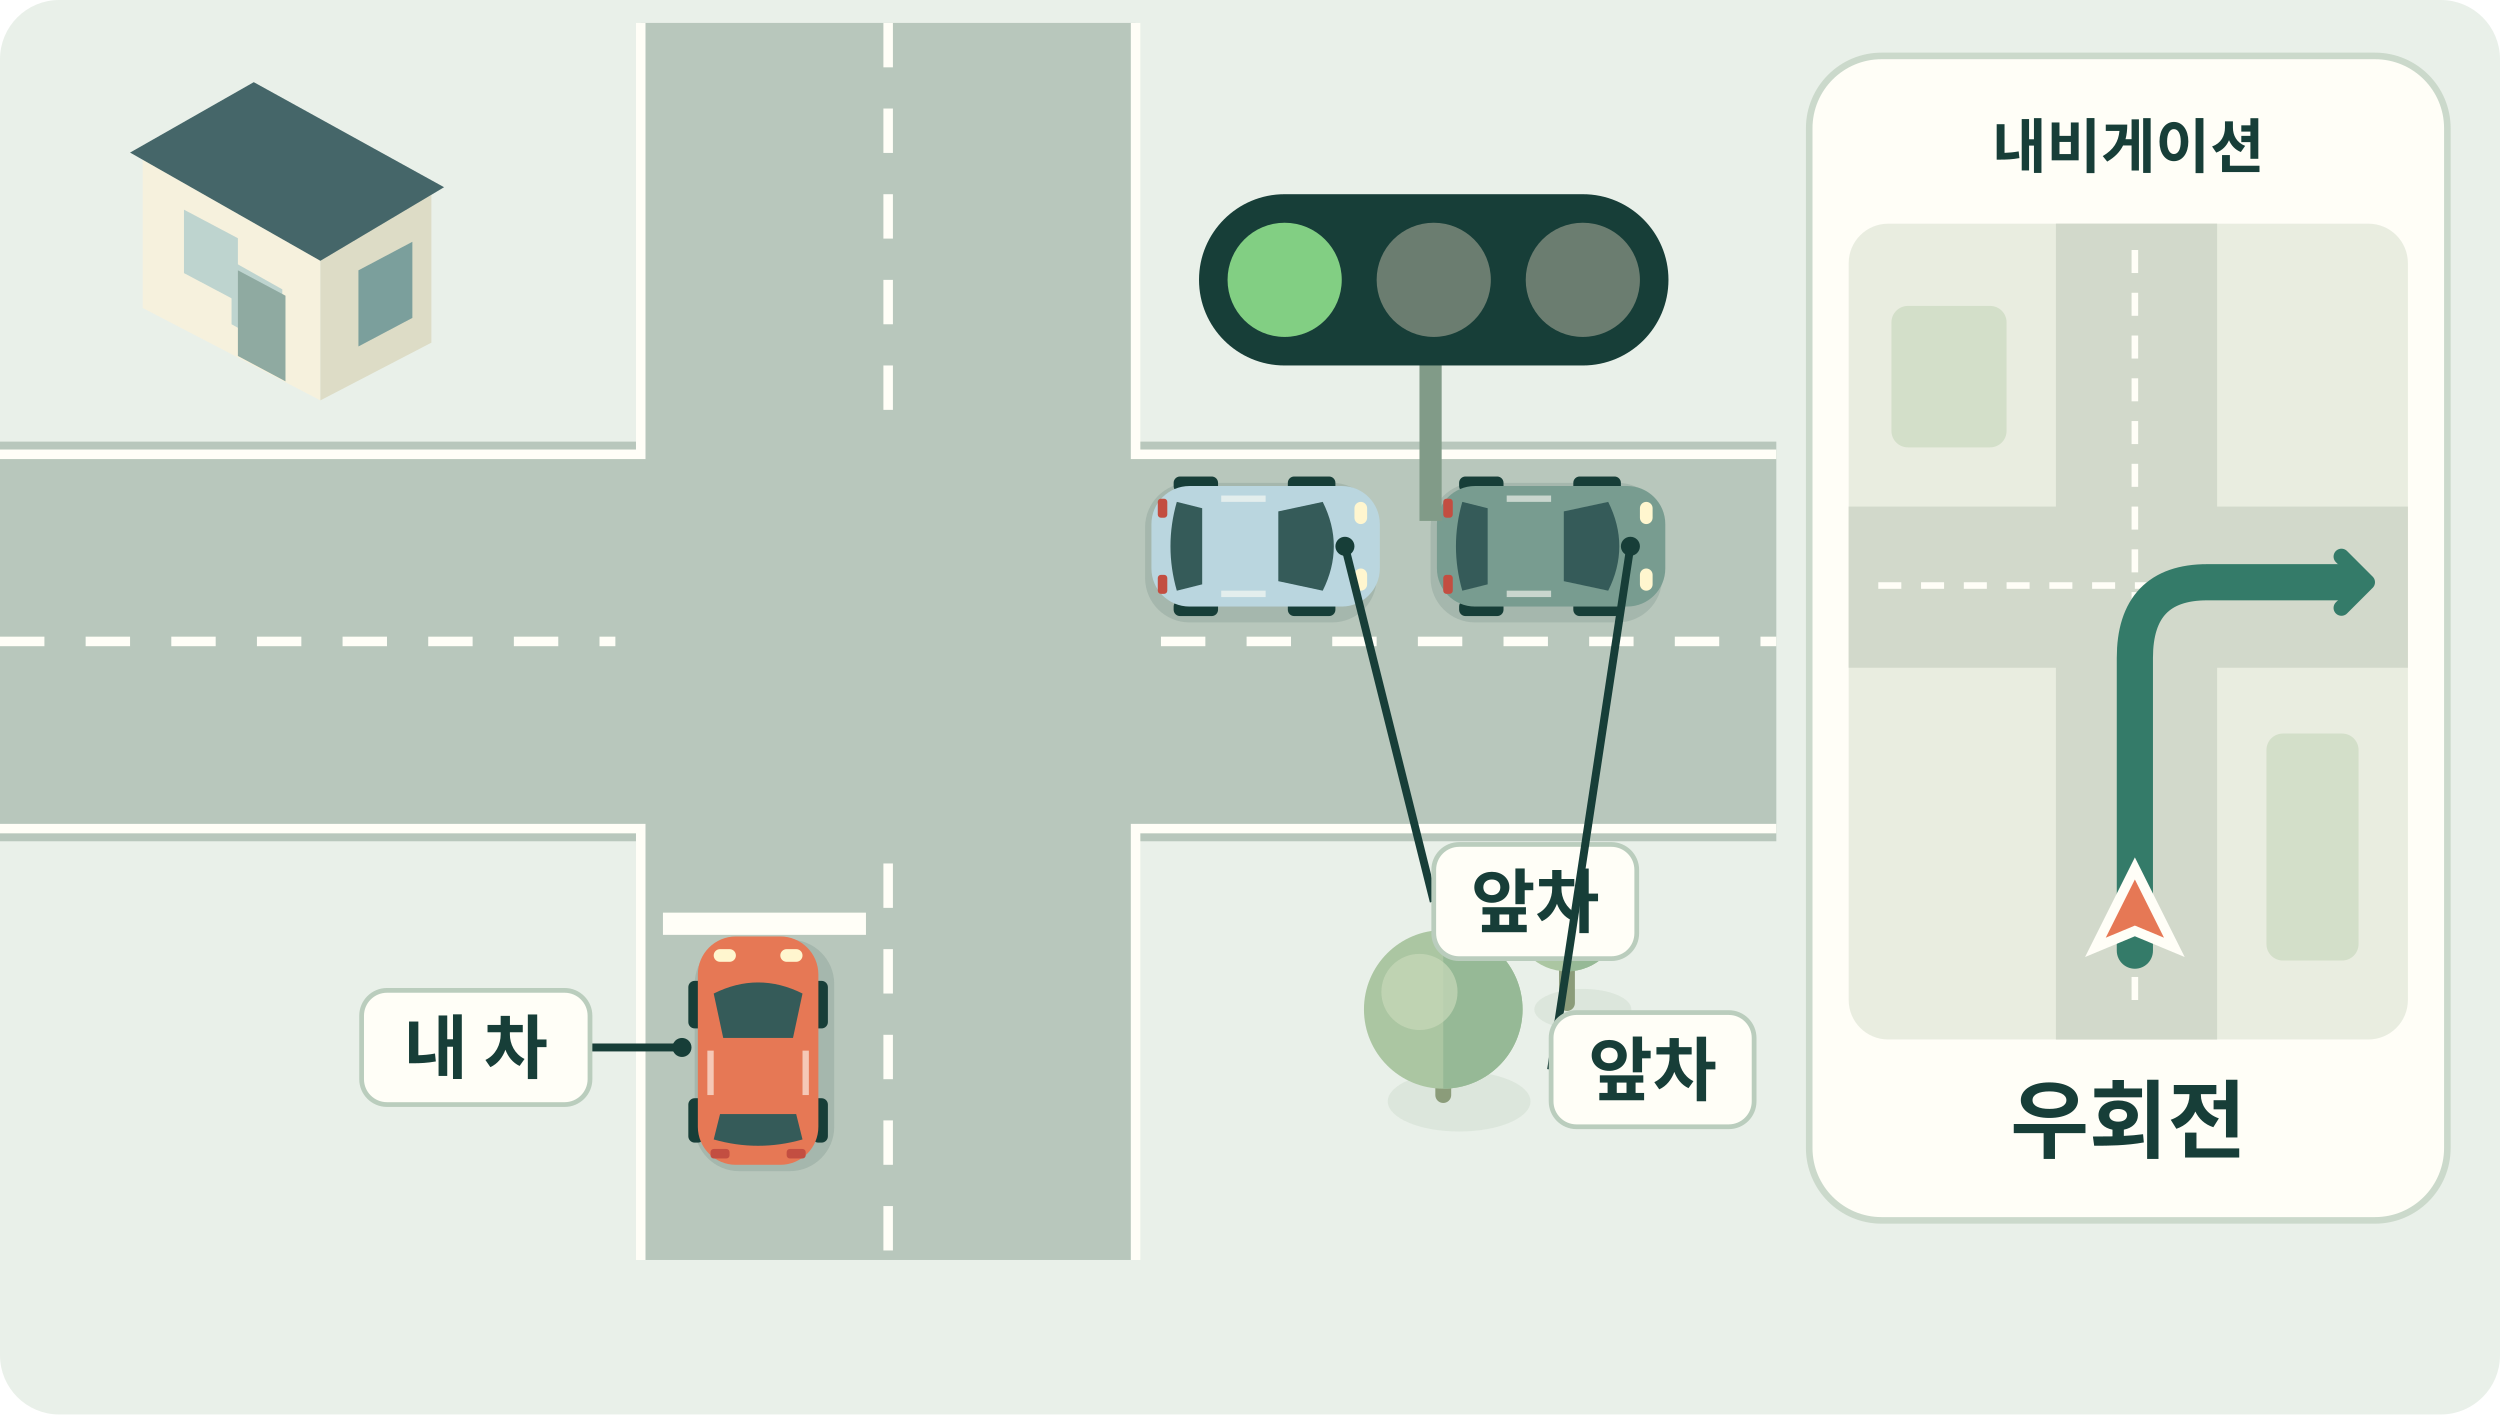
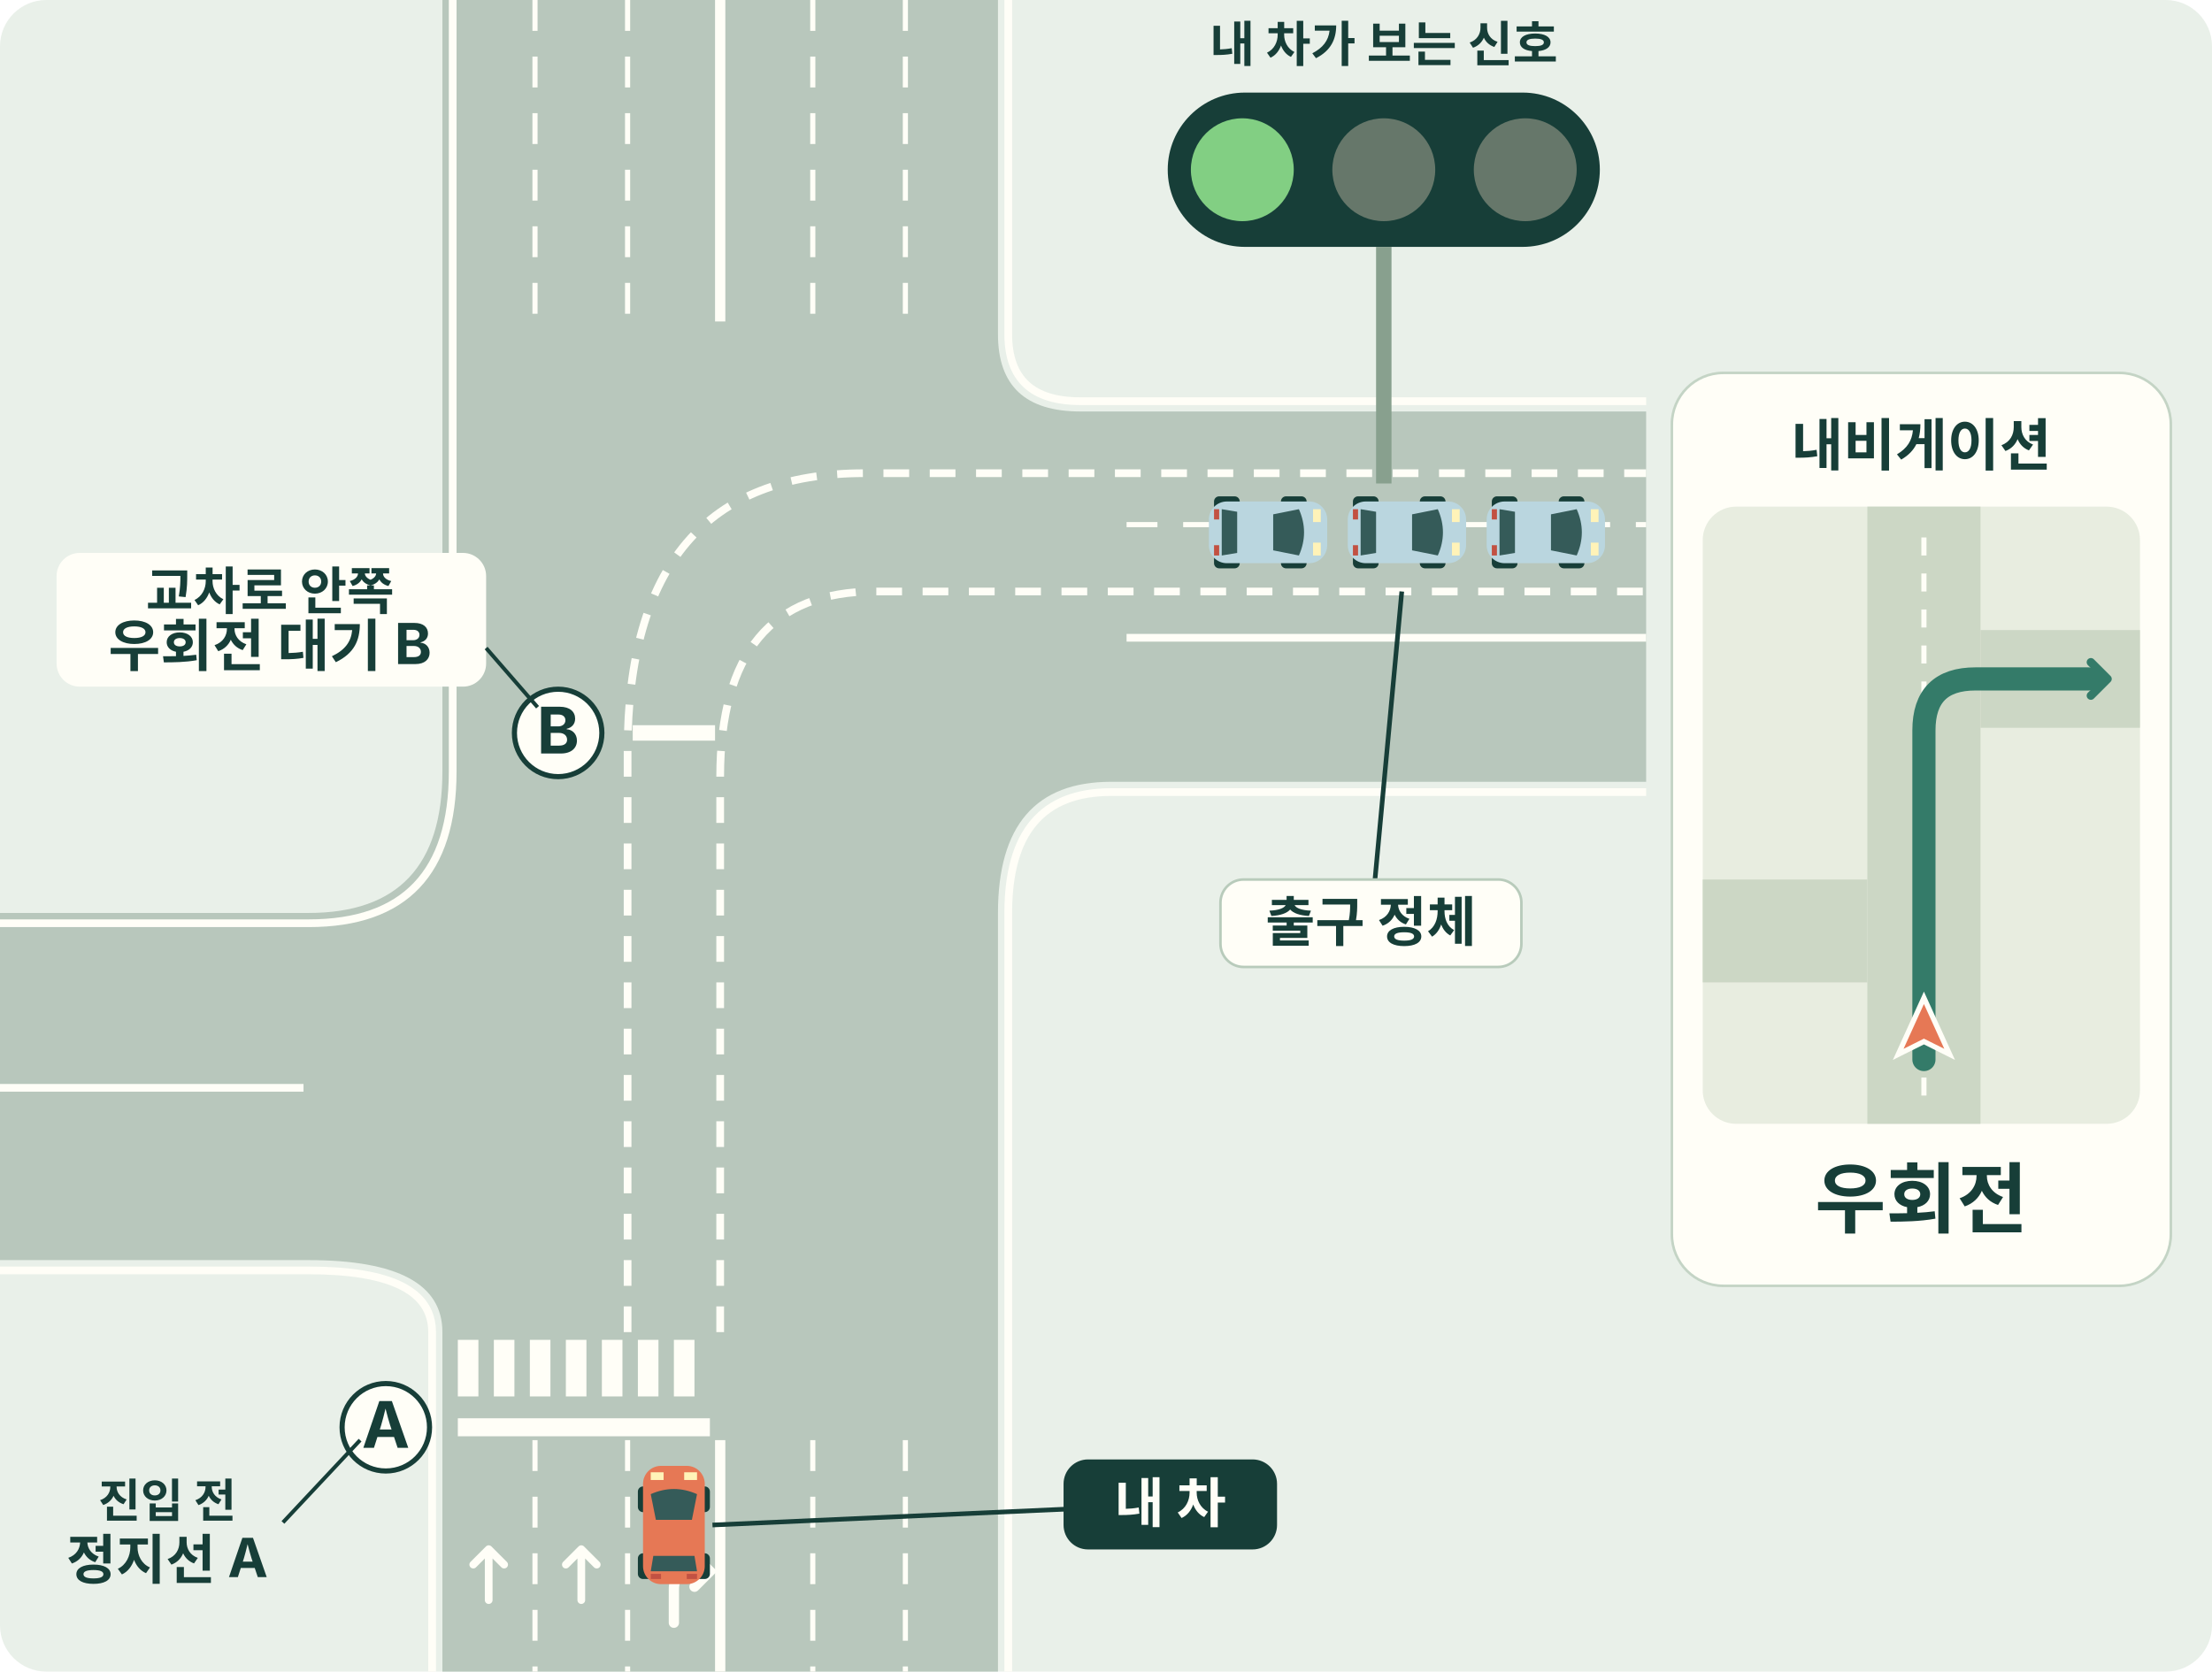
- <svg xmlns="http://www.w3.org/2000/svg" data-question-id="turn-11" viewBox="0 0 760 430" role="img" aria-label="초록불인데 우회전한 뒤 설 공간이 없어요.. 초록 원형 신호. 내비 경로: 우회전" class="scene-art">
-   <rect width="760" height="430" rx="18" fill="#e9f0e9" />
-   <svg width="540" height="390" viewBox="0 0 560 390" x="0" y="0" overflow="hidden">
-     <rect x="0" y="132" width="560" height="126" fill="#b8c7bc" />
-     <rect x="202" width="156" height="390" fill="#b8c7bc" />
-     <path d="M0 136h202V0M358 0v136h202M0 254h202v136M358 390V254h202" stroke="#fffef7" stroke-width="3" fill="none" />
-     <path d="M280 0v126M280 265v125M0 195h194M366 195h194" stroke="#fffef7" stroke-width="3" stroke-dasharray="14 13" fill="none" />
-     <g>
-       <path d="M45 89.88L101 119L101 70L45 40.88Z" fill="#f6f1dd" />
-       <path d="M101 119L136 100.8V51.8L101 70Z" fill="#dddcc6" />
-       <path d="M41 40.88L80 18.68L140 51.8L101 75Z" fill="#456669" />
-       <path d="M58 58.88l17 9v20l-17 -9Z" fill="#bed4cf" />
-       <path d="M73 75l16 9v20l-16 -9Z" fill="#bed4cf" />
-       <path d="M113 78l17 -9v24l-17 9Z" fill="#7b9f9c" />
-       <path d="M75 105v-27l15 8v27Z" fill="#8faaa1" />
+ <svg xmlns="http://www.w3.org/2000/svg" data-question-id="turn-11" viewBox="0 0 860 650" role="img" aria-label="초록불인데 우회전 출구가 막혔어요. B로 들어갈까요?. 초록 원형 신호. 내비 경로: 우회전. 넓고 어긋난 교차로. 진입 전 정지선 A와 교차로 깊숙한 우회전 대기 표시 B 사이에 여러 대 길이의 진입 구간이 있음. 내 차는 A 정지선 이전. 우회전한 뒤 출구에 대기 차량이 꽉 차 있음" data-scenario-feature="deep-right-turn" style="font-family:-apple-system,BlinkMacSystemFont,'Apple SD Gothic Neo',sans-serif">
+   <rect width="860" height="650" rx="18" fill="#e9f0e9" />
+   <g data-road-layout="large-offset-intersection" data-entry-line-y="555" data-waiting-line-y="285" data-stage="before-entry">
+     <path d="M0 355H120Q172 355 172 300V0H388V130Q388 160 420 160H640V304H432Q388 304 388 355V650H172V518Q172 490 120 490H0Z" fill="#b8c7bc" />
+     <path d="M0 359H120Q176 359 176 300V0M392 0V130Q392 156 420 156H640M640 308H432Q392 308 392 355V650M168 650V518Q168 494 120 494H0" fill="none" stroke="#fffef7" stroke-width="3" />
+     <path d="M280 0V125M280 560V650" fill="none" stroke="#fffef7" stroke-width="4" />
+     <path d="M208 0V130M244 0V130M316 0V130M352 0V130M208 560V650M244 560V650M316 560V650M352 560V650" fill="none" stroke="#fffef7" stroke-width="2" stroke-dasharray="12 10" />
+     <path d="M0 423H118M438 248H640" fill="none" stroke="#fffef7" stroke-width="3" />
+     <path d="M438 204H640" fill="none" stroke="#fffef7" stroke-width="2" stroke-dasharray="12 10" />
+     <g data-crosswalk="entry">
+       <rect x="178" y="521" width="8" height="22" fill="#fffef7" />
+       <rect x="192" y="521" width="8" height="22" fill="#fffef7" />
+       <rect x="206" y="521" width="8" height="22" fill="#fffef7" />
+       <rect x="220" y="521" width="8" height="22" fill="#fffef7" />
+       <rect x="234" y="521" width="8" height="22" fill="#fffef7" />
+       <rect x="248" y="521" width="8" height="22" fill="#fffef7" />
+       <rect x="262" y="521" width="8" height="22" fill="#fffef7" />
    </g>
-     <g>
-       <ellipse cx="460" cy="340" rx="22.5" ry="9.5" fill="#a9c0a8" opacity=".2" />
-       <path d="M455 338v-24" stroke="#8b9c7a" stroke-width="5" stroke-linecap="round" />
-       <circle cx="455" cy="311" r="25" fill="#abc6a2" />
-       <path d="M455 286a25 25 0 0 1 0 50" fill="#96b996" />
-       <circle cx="447.5" cy="305.5" r="12" fill="#c8d9b9" opacity=".7" />
+     <path data-marking="stop-line" data-line-id="A" d="M178 555H276" stroke="#fffef7" stroke-width="7" />
+     <path d="M244 518V292Q244 184 336 184H640" fill="none" stroke="#fffef7" stroke-width="3" stroke-dasharray="10 8" />
+     <path d="M280 518V302Q280 230 340 230H640" fill="none" stroke="#fffef7" stroke-width="3" stroke-dasharray="10 8" />
+     <path data-marking="waiting-guide" data-line-id="B" d="M246 285H278" stroke="#fffef7" stroke-width="6" />
+     <circle cx="150" cy="555" r="17" fill="#fffef7" stroke="#173e38" stroke-width="2" />
+     <text x="150" y="563" font-size="25" fill="#173e38" font-weight="700" text-anchor="middle">A</text>
+     <circle cx="217" cy="285" r="17" fill="#fffef7" stroke="#173e38" stroke-width="2" />
+     <text x="217" y="293" font-size="25" fill="#173e38" font-weight="700" text-anchor="middle">B</text>
+     <path d="M0 17V-16m-10 10 10-10 10 10" fill="none" stroke="#fffef7" stroke-width="5" stroke-linecap="round" stroke-linejoin="round" transform="translate(190 612) rotate(0) scale(0.6)" />
+     <path d="M0 17V-16m-10 10 10-10 10 10" fill="none" stroke="#fffef7" stroke-width="5" stroke-linecap="round" stroke-linejoin="round" transform="translate(226 612) rotate(0) scale(0.6)" />
+     <path d="M262 631v-13q0-7 7-7h7m-6-6 6 6-6 6" fill="none" stroke="#fffef7" stroke-width="4" stroke-linecap="round" />
+     <text x="65" y="590" font-size="18" fill="#173e38" font-weight="700" text-anchor="middle">진입 전</text>
+     <text x="65" y="614" font-size="21" fill="#173e38" font-weight="700" text-anchor="middle">정지선 A</text>
+     <path d="M110 592L140 560" fill="none" stroke="#173e38" stroke-width="1.5" />
+     <rect x="22" y="215" width="167" height="52" rx="9" fill="#fffef7" />
+     <text x="105" y="237" font-size="20" fill="#173e38" font-weight="700" text-anchor="middle">교차로 안쪽</text>
+     <text x="105" y="259" font-size="22" fill="#173e38" font-weight="700" text-anchor="middle">우회전 대기 B</text>
+     <path d="M189 252L209 275" fill="none" stroke="#173e38" stroke-width="1.5" />
+   </g>
+   <g data-vehicle-role="ahead" data-car-x="493" data-car-y="207" data-car-length="46" transform="translate(493 207) rotate(90)">
+     <rect x="-14" y="-15" width="28" height="10" rx="2" fill="#173e38" />
+     <rect x="-14" y="11" width="28" height="10" rx="2" fill="#173e38" />
+     <rect x="-12" y="-23" width="24" height="46" rx="7" fill="#bad6df" />
+     <path d="M-9 -12q9-4 18 0l-2 10h-14ZM-8 12h16l1 6h-18Z" fill="#355b59" />
+     <path d="M-9 -19h5m8 0h5" stroke="#fff3b8" stroke-width="3" />
+     <path d="M-9 20h4m10 0h4" stroke="#c25142" stroke-width="2" />
+   </g>
+   <g data-vehicle-role="ahead" data-car-x="547" data-car-y="207" data-car-length="46" transform="translate(547 207) rotate(90)">
+     <rect x="-14" y="-15" width="28" height="10" rx="2" fill="#173e38" />
+     <rect x="-14" y="11" width="28" height="10" rx="2" fill="#173e38" />
+     <rect x="-12" y="-23" width="24" height="46" rx="7" fill="#bad6df" />
+     <path d="M-9 -12q9-4 18 0l-2 10h-14ZM-8 12h16l1 6h-18Z" fill="#355b59" />
+     <path d="M-9 -19h5m8 0h5" stroke="#fff3b8" stroke-width="3" />
+     <path d="M-9 20h4m10 0h4" stroke="#c25142" stroke-width="2" />
+   </g>
+   <g data-vehicle-role="ahead" data-car-x="601" data-car-y="207" data-car-length="46" transform="translate(601 207) rotate(90)">
+     <rect x="-14" y="-15" width="28" height="10" rx="2" fill="#173e38" />
+     <rect x="-14" y="11" width="28" height="10" rx="2" fill="#173e38" />
+     <rect x="-12" y="-23" width="24" height="46" rx="7" fill="#bad6df" />
+     <path d="M-9 -12q9-4 18 0l-2 10h-14ZM-8 12h16l1 6h-18Z" fill="#355b59" />
+     <path d="M-9 -19h5m8 0h5" stroke="#fff3b8" stroke-width="3" />
+     <path d="M-9 20h4m10 0h4" stroke="#c25142" stroke-width="2" />
+   </g>
+   <g>
+     <path d="M533 359L545 230" fill="none" stroke="#173e38" stroke-width="1.8" />
+     <rect x="474.5" y="342" width="117" height="34" rx="9" fill="#fffef7" stroke="#b8cbbb" />
+     <text x="533" y="366" font-size="21" fill="#173e38" font-weight="700" text-anchor="middle">출구 정체</text>
+   </g>
+   <g data-vehicle-role="own" data-car-x="262" data-car-y="593" data-car-length="46" transform="translate(262 593) rotate(0)">
+     <rect x="-14" y="-15" width="28" height="10" rx="2" fill="#173e38" />
+     <rect x="-14" y="11" width="28" height="10" rx="2" fill="#173e38" />
+     <rect x="-12" y="-23" width="24" height="46" rx="7" fill="#e67855" />
+     <path d="M-9 -12q9-4 18 0l-2 10h-14ZM-8 12h16l1 6h-18Z" fill="#355b59" />
+     <path d="M-9 -19h5m8 0h5" stroke="#fff3b8" stroke-width="3" />
+     <path d="M-9 20h4m10 0h4" stroke="#c25142" stroke-width="2" />
+   </g>
+   <g>
+     <path d="M455 585L277 593" fill="none" stroke="#173e38" stroke-width="1.8" />
+     <rect x="414" y="568" width="82" height="34" rx="9" fill="#173e38" stroke="#173e38" />
+     <text x="455" y="592" font-size="21" fill="#173e38" font-weight="700" text-anchor="middle" style="fill:#fffef7">내 차</text>
+   </g>
+   <g data-signal-type="road" transform="translate(454 36)">
+     <rect width="168" height="60" rx="30" fill="#173e38" />
+     <circle cx="29" cy="30" r="20" fill="#82cf83" />
+     <circle cx="84" cy="30" r="20" fill="#66776a" />
+     <circle cx="139" cy="30" r="20" fill="#66776a" />
+     <path d="M84 60v92" stroke="#88a08e" stroke-width="6" />
+     <text x="84" y="-12" font-size="19" fill="#173e38" font-weight="700" text-anchor="middle">내 차가 보는 신호</text>
+   </g>
+   <g data-navigation="offset-junction" transform="translate(650 145)">
+     <rect width="194" height="355" rx="20" fill="#fffef7" stroke="#c4d4c5" />
+     <text x="97" y="36" font-size="22" fill="#173e38" font-weight="700" text-anchor="middle">내비게이션</text>
+     <g transform="translate(12 52)">
+       <g>
+         <rect width="170" height="240" rx="13" fill="#e8ede0" />
+         <rect x="64" width="44" height="240" fill="#ccd7c5" />
+         <path d="M108 48H170V86H108M0 145H64V185H0" fill="#ccd7c5" />
+         <path d="M86 12V230" stroke="#fffef7" stroke-width="2" stroke-dasharray="7 7" />
+         <path d="M86 215V87Q86 67 106 67H150" fill="none" stroke="#347b69" stroke-width="9" stroke-linecap="round" />
+         <path d="M0 17V-16m-10 10 10-10 10 10" fill="none" stroke="#347b69" stroke-width="5" stroke-linecap="round" stroke-linejoin="round" transform="translate(147 67) rotate(90) scale(0.65)" />
+         <path d="M86 191l-10 22 10-5 10 5Z" fill="#e67855" stroke="#fffef7" stroke-width="2" />
+       </g>
    </g>
-     <g>
-       <ellipse cx="499" cy="311" rx="15.3" ry="6.46" fill="#a9c0a8" opacity=".2" />
-       <path d="M494 309v-24" stroke="#8b9c7a" stroke-width="5" stroke-linecap="round" />
-       <circle cx="494" cy="282" r="17" fill="#abc6a2" />
-       <path d="M494 265a17 17 0 0 1 0 34" fill="#96b996" />
-       <circle cx="488.9" cy="282.1" r="8.16" fill="#c8d9b9" opacity=".7" />
-     </g>
-     <path data-marking="stop-line" d="M209 284h64" stroke="#fffef7" stroke-width="7" />
-     <g data-vehicle-role="ahead" data-car-x="400" data-car-y="165" data-car-role="앞차" data-car-side="right" data-car-dy="112" transform="translate(400 165) rotate(90) scale(1)">
-       <rect x="-20" y="-34" width="44" height="73" rx="14" fill="#173e38" opacity=".12" />
-       <rect x="-22" y="-21" width="5" height="15" rx="2" fill="#173e38" />
-       <rect x="17" y="-21" width="5" height="15" rx="2" fill="#173e38" />
-       <rect x="-22" y="16" width="5" height="14" rx="2" fill="#173e38" />
-       <rect x="17" y="16" width="5" height="14" rx="2" fill="#173e38" />
-       <rect x="-19" y="-35" width="38" height="72" rx="12" fill="#bad6df" />
-       <path d="M-14 -17q14 -7 28 0l-3 14h-22Z" fill="#355b59" />
-       <path d="M-12 21h24l2 8q-14 4 -28 0Z" fill="#355b59" />
-       <path d="M-15 1v14M15 1v14" stroke="#fffef7" stroke-opacity=".6" stroke-width="2" />
-       <rect x="-14" y="-31" width="7" height="4" rx="2" fill="#fff6cf" />
-       <rect x="7" y="-31" width="7" height="4" rx="2" fill="#fff6cf" />
-       <rect x="-15" y="32" width="6" height="3" rx="1" fill="#c34e41" />
-       <rect x="9" y="32" width="6" height="3" rx="1" fill="#c34e41" />
-     </g>
-     <g data-vehicle-role="ahead" data-car-x="490" data-car-y="165" data-car-role="앞차" data-car-side="right" data-car-dy="165" transform="translate(490 165) rotate(90) scale(1)">
-       <rect x="-20" y="-34" width="44" height="73" rx="14" fill="#173e38" opacity=".12" />
-       <rect x="-22" y="-21" width="5" height="15" rx="2" fill="#173e38" />
-       <rect x="17" y="-21" width="5" height="15" rx="2" fill="#173e38" />
-       <rect x="-22" y="16" width="5" height="14" rx="2" fill="#173e38" />
-       <rect x="17" y="16" width="5" height="14" rx="2" fill="#173e38" />
-       <rect x="-19" y="-35" width="38" height="72" rx="12" fill="#789c90" />
-       <path d="M-14 -17q14 -7 28 0l-3 14h-22Z" fill="#355b59" />
-       <path d="M-12 21h24l2 8q-14 4 -28 0Z" fill="#355b59" />
-       <path d="M-15 1v14M15 1v14" stroke="#fffef7" stroke-opacity=".6" stroke-width="2" />
-       <rect x="-14" y="-31" width="7" height="4" rx="2" fill="#fff6cf" />
-       <rect x="7" y="-31" width="7" height="4" rx="2" fill="#fff6cf" />
-       <rect x="-15" y="32" width="6" height="3" rx="1" fill="#c34e41" />
-       <rect x="9" y="32" width="6" height="3" rx="1" fill="#c34e41" />
-     </g>
-     <g data-vehicle-role="own" data-car-x="239" data-car-y="323" data-car-role="내 차" data-car-side="left" data-car-dy="0" transform="translate(239 323) rotate(0) scale(1)">
-       <rect x="-20" y="-34" width="44" height="73" rx="14" fill="#173e38" opacity=".12" />
-       <rect x="-22" y="-21" width="5" height="15" rx="2" fill="#173e38" />
-       <rect x="17" y="-21" width="5" height="15" rx="2" fill="#173e38" />
-       <rect x="-22" y="16" width="5" height="14" rx="2" fill="#173e38" />
-       <rect x="17" y="16" width="5" height="14" rx="2" fill="#173e38" />
-       <rect x="-19" y="-35" width="38" height="72" rx="12" fill="#e67855" />
-       <path d="M-14 -17q14 -7 28 0l-3 14h-22Z" fill="#355b59" />
-       <path d="M-12 21h24l2 8q-14 4 -28 0Z" fill="#355b59" />
-       <path d="M-15 1v14M15 1v14" stroke="#fffef7" stroke-opacity=".6" stroke-width="2" />
-       <rect x="-14" y="-31" width="7" height="4" rx="2" fill="#fff6cf" />
-       <rect x="7" y="-31" width="7" height="4" rx="2" fill="#fff6cf" />
-       <rect x="-15" y="32" width="6" height="3" rx="1" fill="#c34e41" />
-       <rect x="9" y="32" width="6" height="3" rx="1" fill="#c34e41" />
-     </g>
-     <g data-signal-type="road" transform="translate(378 54)">
-       <path d="M73 48v55" stroke="#819b88" stroke-width="7" />
-       <rect width="148" height="54" rx="27" fill="#173e38" />
-       <circle cx="27" cy="27" r="18" fill="#82cf83" />
-       <circle cx="74" cy="27" r="18" fill="#6b7d70" />
-       <circle cx="121" cy="27" r="18" fill="#6b7d70" />
-     </g>
-     <g class="vehicle-callout">
-       <path d="M452 277L424 165" stroke="#173e38" stroke-width="2.5" />
-       <circle cx="424" cy="165" r="3" fill="#173e38" />
-       <rect x="452" y="259" width="64" height="36" rx="8" fill="#fffef7" stroke="#bacdbd" stroke-width="1.5" />
-       <text x="484" y="285" font-size="22" fill="#173e38" font-family="Pretendard, 'Noto Sans KR', sans-serif" font-weight="700" text-anchor="middle">앞차</text>
-     </g>
-     <g class="vehicle-callout">
-       <path d="M489 330L514 165" stroke="#173e38" stroke-width="2.5" />
-       <circle cx="514" cy="165" r="3" fill="#173e38" />
-       <rect x="489" y="312" width="64" height="36" rx="8" fill="#fffef7" stroke="#bacdbd" stroke-width="1.5" />
-       <text x="521" y="338" font-size="22" fill="#173e38" font-family="Pretendard, 'Noto Sans KR', sans-serif" font-weight="700" text-anchor="middle">앞차</text>
-     </g>
-     <g class="vehicle-callout">
-       <path d="M186 323L215 323" stroke="#173e38" stroke-width="2.5" />
-       <circle cx="215" cy="323" r="3" fill="#173e38" />
-       <rect x="114" y="305" width="72" height="36" rx="8" fill="#fffef7" stroke="#bacdbd" stroke-width="1.5" />
-       <text x="150" y="331" font-size="22" fill="#173e38" font-family="Pretendard, 'Noto Sans KR', sans-serif" font-weight="700" text-anchor="middle">내 차</text>
-     </g>
-   </svg>
-   <g transform="translate(550 17)">
-     <rect width="194" height="354" rx="22" fill="#fffef7" stroke="#cbd9cb" stroke-width="2" />
-     <text x="97" y="34" font-size="18" fill="#173e38" font-family="Pretendard, 'Noto Sans KR', sans-serif" font-weight="700" text-anchor="middle">내비게이션</text>
-     <rect x="12" y="51" width="170" height="248" rx="12" fill="#e9ede0" />
-     <rect x="75" y="51" width="49" height="248" fill="#d2d9cb" />
-     <rect x="12" y="137" width="170" height="49" fill="#d2d9cb" />
-     <path d="M99 59v234M21 161h154" stroke="#fffef7" stroke-width="2" stroke-dasharray="7 6" />
-     <rect x="25" y="76" width="35" height="43" rx="5" fill="#d3dfc9" />
-     <rect x="139" y="206" width="28" height="69" rx="5" fill="#d3dfc9" />
-     <path d="M99 272V183Q99 160 121 160H163" fill="none" stroke="#347b69" stroke-width="11" stroke-linecap="round" stroke-linejoin="round" />
-     <g transform="translate(160 160) rotate(90) scale(0.6)">
-       <path d="M0 17v-32M-13 -3L0 -16 13 -3" fill="none" stroke="#347b69" stroke-width="8" stroke-linecap="round" stroke-linejoin="round" />
-     </g>
-     <path d="M99 247l-12 24 12 -5 12 5Z" fill="#e67855" stroke="#fffef7" stroke-width="3" />
-     <text x="97" y="333" font-size="26" fill="#173e38" font-family="Pretendard, 'Noto Sans KR', sans-serif" font-weight="700" text-anchor="middle">우회전</text>
+     <text x="97" y="332" font-size="30" fill="#173e38" font-weight="700" text-anchor="middle">우회전</text>
  </g>
</svg>
